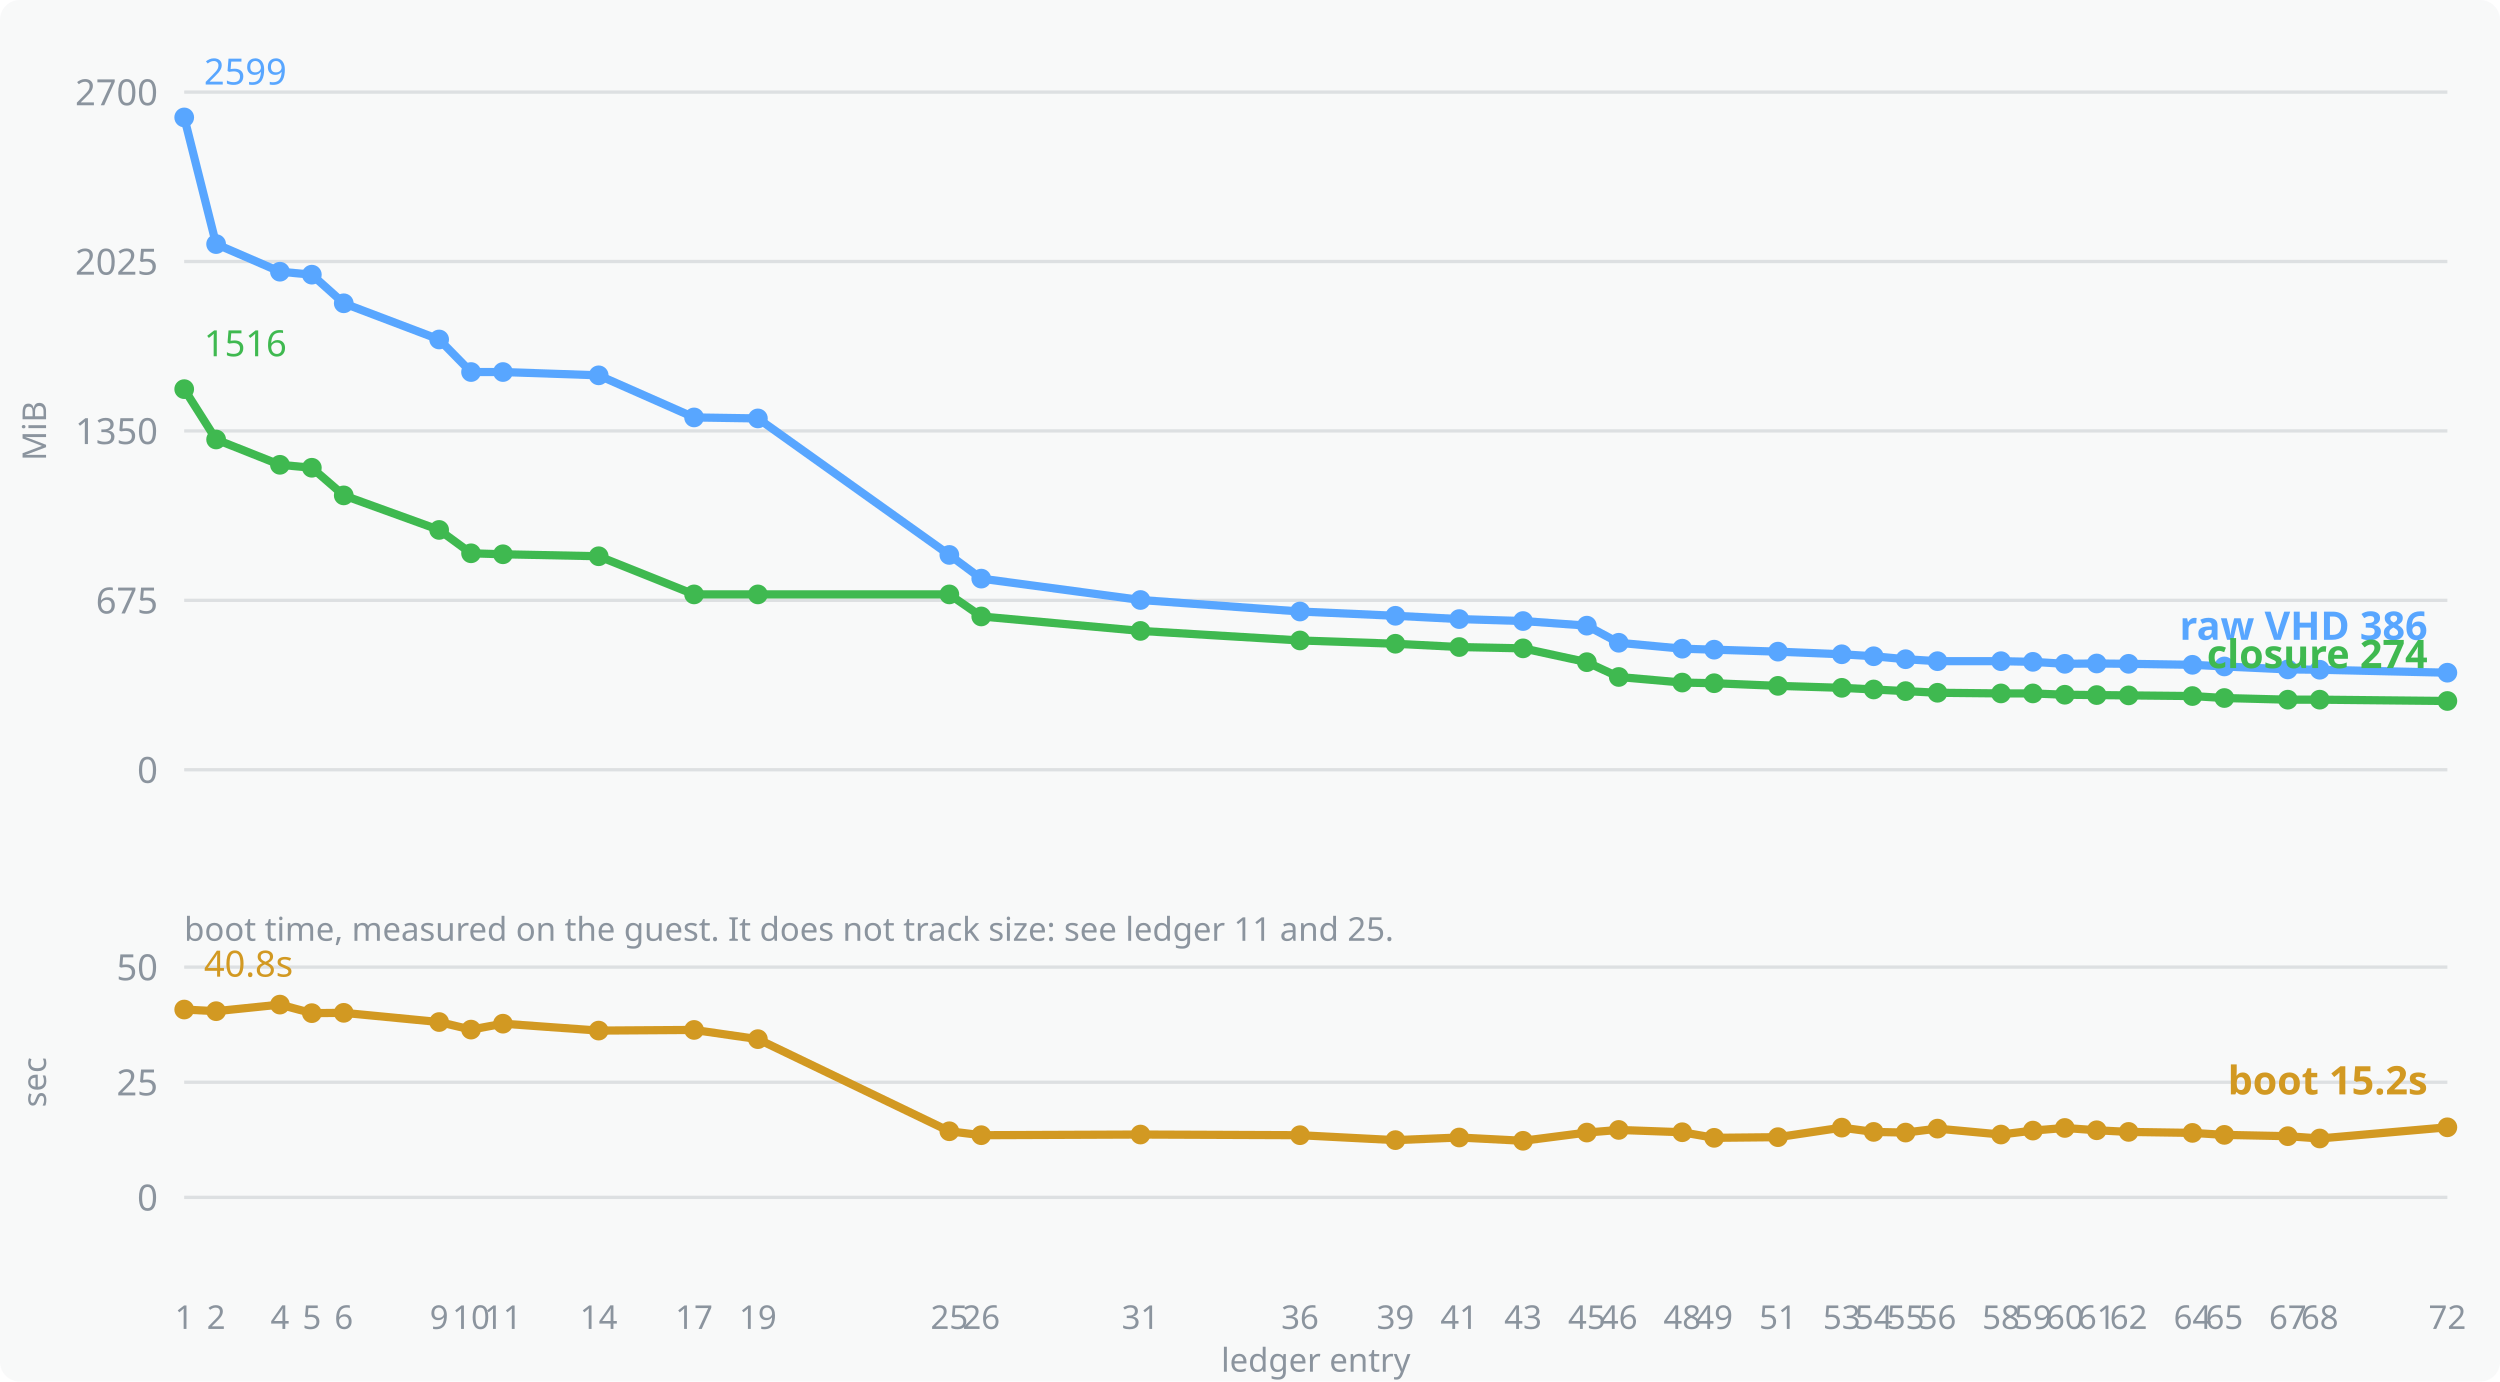
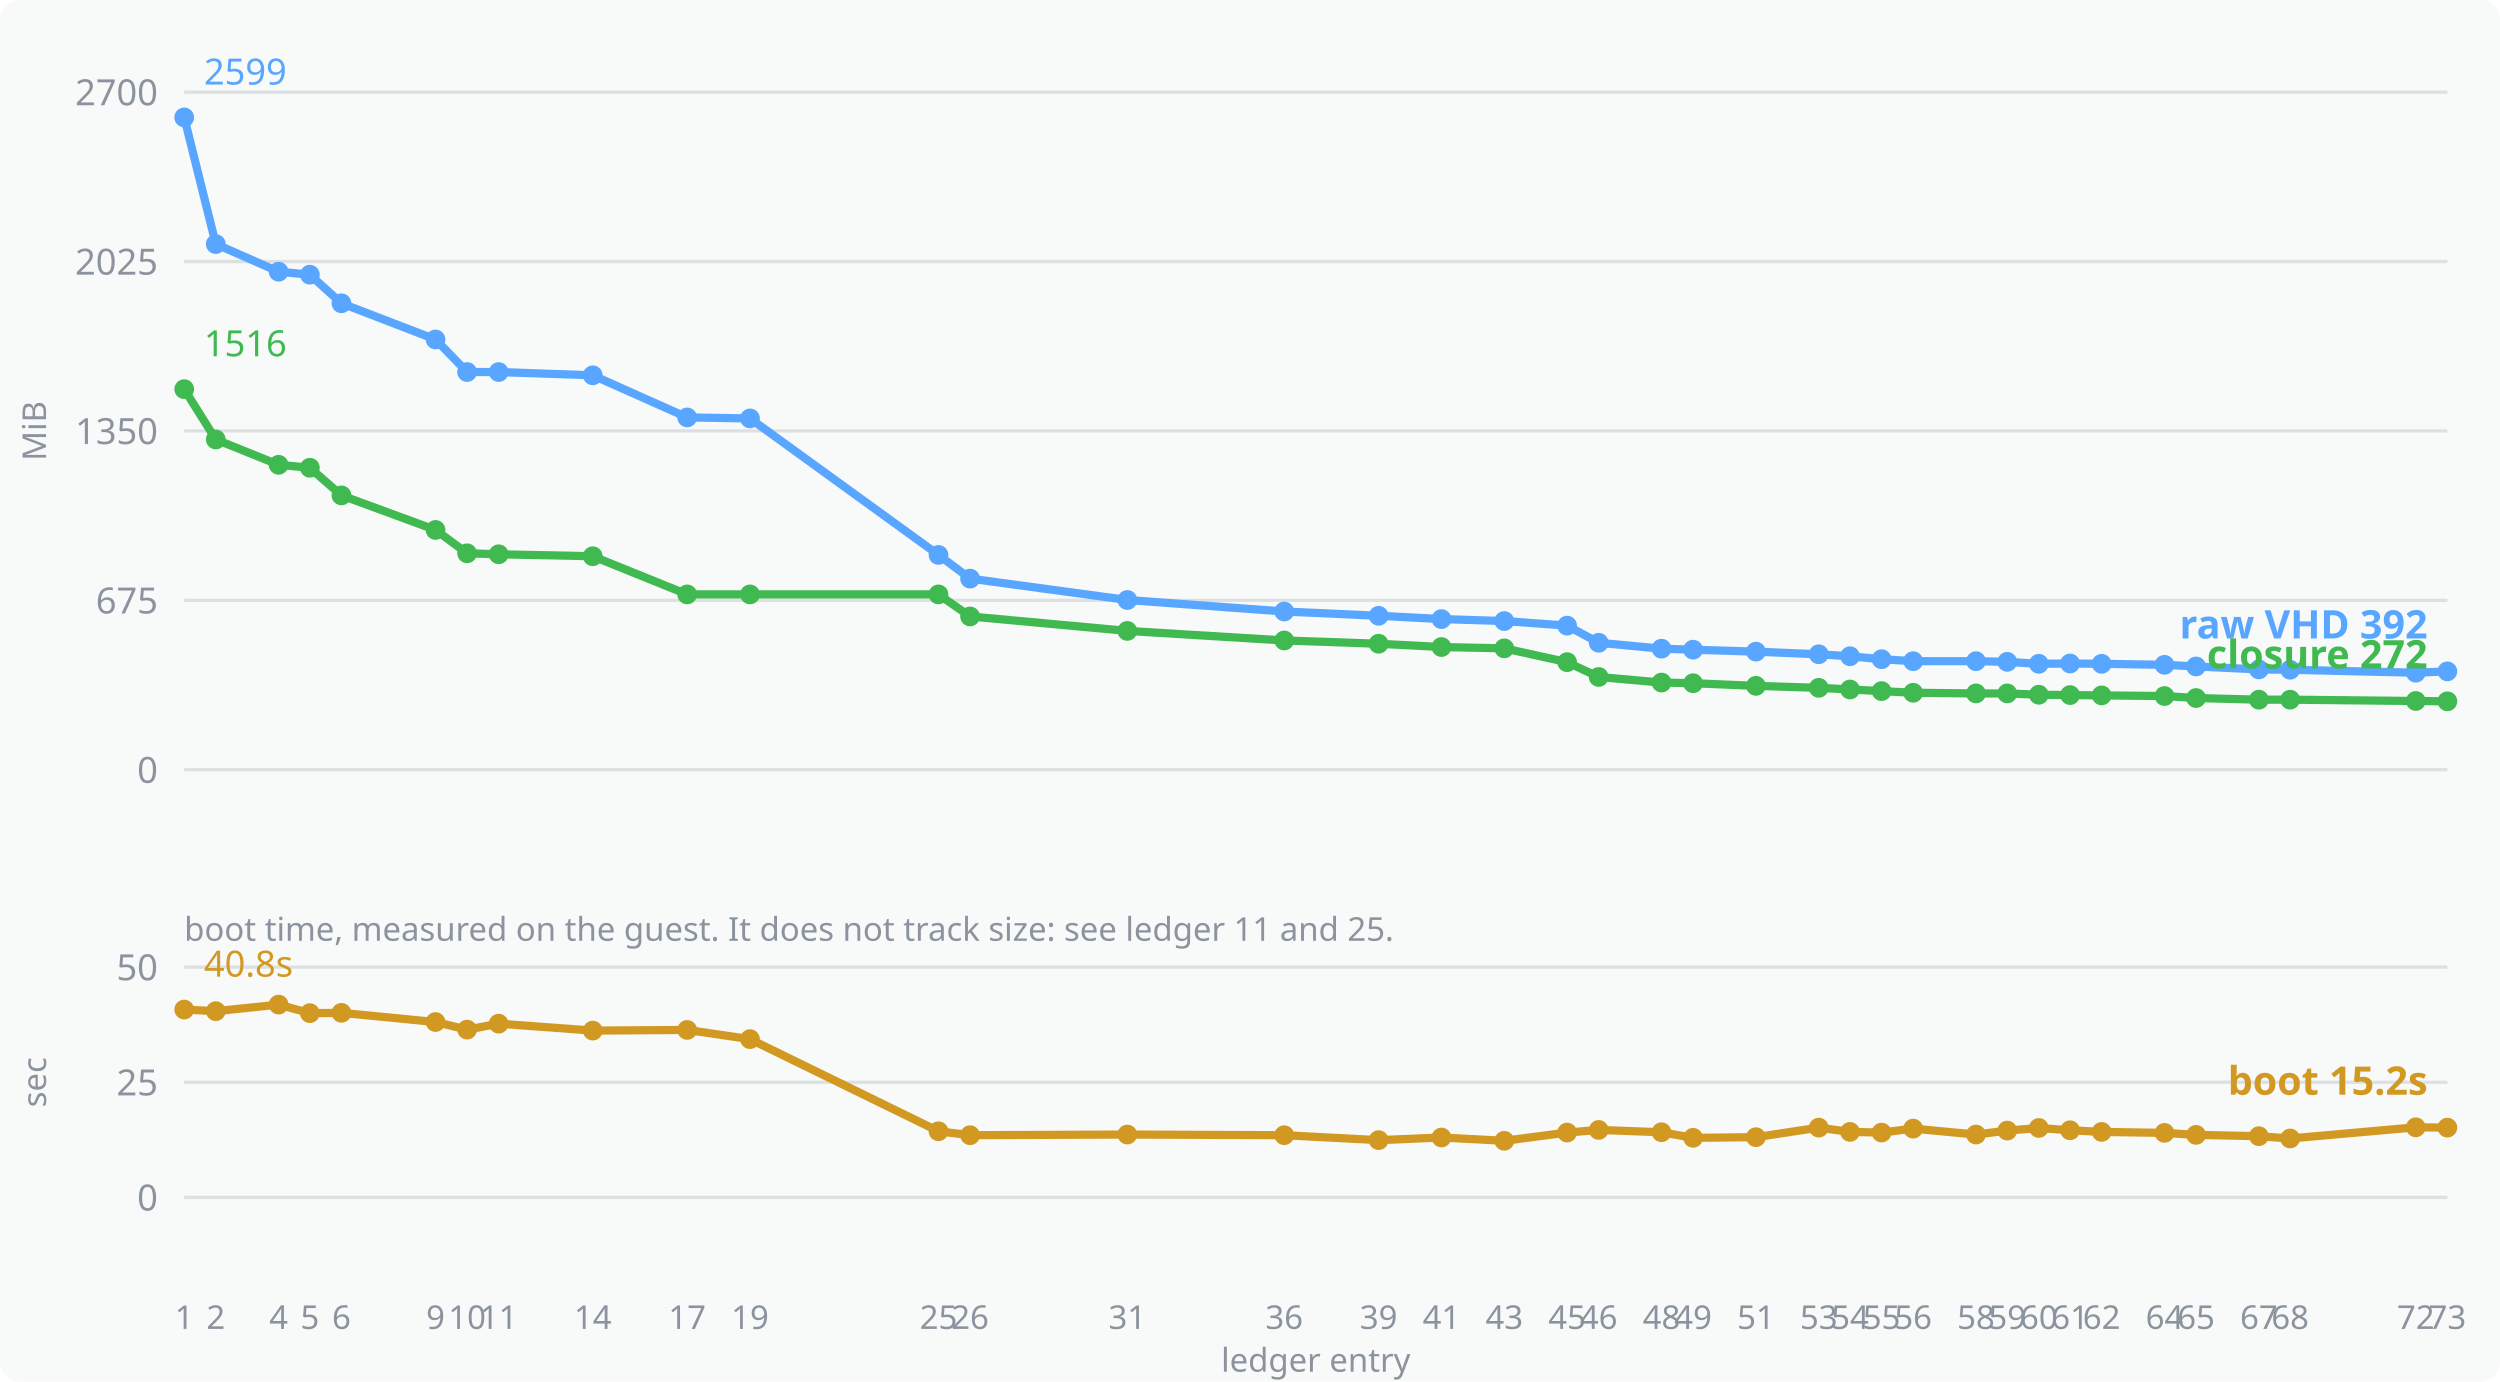
<svg xmlns="http://www.w3.org/2000/svg" viewBox="0 0 760 420" width="760" height="420" font-family="ui-sans-serif,system-ui,sans-serif">
  <rect width="760" height="420" fill="#8b949e" opacity="0.06" rx="6" />
  <line x1="56" y1="234.0" x2="744" y2="234.0" stroke="#8b949e40" stroke-width="1" />
  <text x="48" y="238.0" fill="#8b949e" font-size="11" text-anchor="end">0</text>
  <line x1="56" y1="182.5" x2="744" y2="182.5" stroke="#8b949e40" stroke-width="1" />
  <text x="48" y="186.5" fill="#8b949e" font-size="11" text-anchor="end">675</text>
  <line x1="56" y1="131.0" x2="744" y2="131.0" stroke="#8b949e40" stroke-width="1" />
  <text x="48" y="135.0" fill="#8b949e" font-size="11" text-anchor="end">1350</text>
  <line x1="56" y1="79.5" x2="744" y2="79.5" stroke="#8b949e40" stroke-width="1" />
  <text x="48" y="83.5" fill="#8b949e" font-size="11" text-anchor="end">2025</text>
  <line x1="56" y1="28.0" x2="744" y2="28.0" stroke="#8b949e40" stroke-width="1" />
  <text x="48" y="32.0" fill="#8b949e" font-size="11" text-anchor="end">2700</text>
  <text x="14" y="131.0" fill="#8b949e" font-size="10" text-anchor="middle" transform="rotate(-90 14 131.0)">MiB</text>
  <line x1="56" y1="364.0" x2="744" y2="364.0" stroke="#8b949e40" stroke-width="1" />
  <text x="48" y="368.0" fill="#8b949e" font-size="11" text-anchor="end">0</text>
  <line x1="56" y1="329.0" x2="744" y2="329.0" stroke="#8b949e40" stroke-width="1" />
  <text x="48" y="333.0" fill="#8b949e" font-size="11" text-anchor="end">25</text>
  <line x1="56" y1="294.0" x2="744" y2="294.0" stroke="#8b949e40" stroke-width="1" />
  <text x="48" y="298.0" fill="#8b949e" font-size="11" text-anchor="end">50</text>
  <text x="14" y="329.0" fill="#8b949e" font-size="10" text-anchor="middle" transform="rotate(-90 14 329.0)">sec</text>
  <text x="56" y="286" fill="#8b949e" font-size="10">boot time, measured on the guest. It does not track size: see ledger 11 and 25.</text>
  <text x="56.0" y="404" fill="#8b949e" font-size="10" text-anchor="middle">1</text>
-   <text x="65.7" y="404" fill="#8b949e" font-size="10" text-anchor="middle">2</text>
-   <text x="85.1" y="404" fill="#8b949e" font-size="10" text-anchor="middle">4</text>
-   <text x="94.8" y="404" fill="#8b949e" font-size="10" text-anchor="middle">5</text>
-   <text x="104.5" y="404" fill="#8b949e" font-size="10" text-anchor="middle">6</text>
-   <text x="133.5" y="404" fill="#8b949e" font-size="10" text-anchor="middle">9</text>
-   <text x="143.2" y="404" fill="#8b949e" font-size="10" text-anchor="middle">10</text>
-   <text x="152.9" y="404" fill="#8b949e" font-size="10" text-anchor="middle">11</text>
-   <text x="182.0" y="404" fill="#8b949e" font-size="10" text-anchor="middle">14</text>
-   <text x="211.0" y="404" fill="#8b949e" font-size="10" text-anchor="middle">17</text>
-   <text x="230.4" y="404" fill="#8b949e" font-size="10" text-anchor="middle">19</text>
-   <text x="288.6" y="404" fill="#8b949e" font-size="10" text-anchor="middle">25</text>
-   <text x="298.3" y="404" fill="#8b949e" font-size="10" text-anchor="middle">26</text>
-   <text x="346.7" y="404" fill="#8b949e" font-size="10" text-anchor="middle">31</text>
-   <text x="395.2" y="404" fill="#8b949e" font-size="10" text-anchor="middle">36</text>
-   <text x="424.2" y="404" fill="#8b949e" font-size="10" text-anchor="middle">39</text>
-   <text x="443.6" y="404" fill="#8b949e" font-size="10" text-anchor="middle">41</text>
-   <text x="463.0" y="404" fill="#8b949e" font-size="10" text-anchor="middle">43</text>
-   <text x="482.4" y="404" fill="#8b949e" font-size="10" text-anchor="middle">45</text>
-   <text x="492.1" y="404" fill="#8b949e" font-size="10" text-anchor="middle">46</text>
-   <text x="511.4" y="404" fill="#8b949e" font-size="10" text-anchor="middle">48</text>
-   <text x="521.1" y="404" fill="#8b949e" font-size="10" text-anchor="middle">49</text>
-   <text x="540.5" y="404" fill="#8b949e" font-size="10" text-anchor="middle">51</text>
-   <text x="559.9" y="404" fill="#8b949e" font-size="10" text-anchor="middle">53</text>
-   <text x="569.6" y="404" fill="#8b949e" font-size="10" text-anchor="middle">54</text>
-   <text x="579.3" y="404" fill="#8b949e" font-size="10" text-anchor="middle">55</text>
-   <text x="589.0" y="404" fill="#8b949e" font-size="10" text-anchor="middle">56</text>
-   <text x="608.3" y="404" fill="#8b949e" font-size="10" text-anchor="middle">58</text>
-   <text x="618.0" y="404" fill="#8b949e" font-size="10" text-anchor="middle">59</text>
-   <text x="627.7" y="404" fill="#8b949e" font-size="10" text-anchor="middle">60</text>
-   <text x="637.4" y="404" fill="#8b949e" font-size="10" text-anchor="middle">61</text>
-   <text x="647.1" y="404" fill="#8b949e" font-size="10" text-anchor="middle">62</text>
-   <text x="666.5" y="404" fill="#8b949e" font-size="10" text-anchor="middle">64</text>
-   <text x="676.2" y="404" fill="#8b949e" font-size="10" text-anchor="middle">65</text>
-   <text x="695.5" y="404" fill="#8b949e" font-size="10" text-anchor="middle">67</text>
-   <text x="705.2" y="404" fill="#8b949e" font-size="10" text-anchor="middle">68</text>
-   <text x="744.0" y="404" fill="#8b949e" font-size="10" text-anchor="middle">72</text>
+   <text x="65.6" y="404" fill="#8b949e" font-size="10" text-anchor="middle">2</text>
+   <text x="84.7" y="404" fill="#8b949e" font-size="10" text-anchor="middle">4</text>
+   <text x="94.2" y="404" fill="#8b949e" font-size="10" text-anchor="middle">5</text>
+   <text x="103.8" y="404" fill="#8b949e" font-size="10" text-anchor="middle">6</text>
+   <text x="132.4" y="404" fill="#8b949e" font-size="10" text-anchor="middle">9</text>
+   <text x="142.0" y="404" fill="#8b949e" font-size="10" text-anchor="middle">10</text>
+   <text x="151.6" y="404" fill="#8b949e" font-size="10" text-anchor="middle">11</text>
+   <text x="180.2" y="404" fill="#8b949e" font-size="10" text-anchor="middle">14</text>
+   <text x="208.9" y="404" fill="#8b949e" font-size="10" text-anchor="middle">17</text>
+   <text x="228.0" y="404" fill="#8b949e" font-size="10" text-anchor="middle">19</text>
+   <text x="285.3" y="404" fill="#8b949e" font-size="10" text-anchor="middle">25</text>
+   <text x="294.9" y="404" fill="#8b949e" font-size="10" text-anchor="middle">26</text>
+   <text x="342.7" y="404" fill="#8b949e" font-size="10" text-anchor="middle">31</text>
+   <text x="390.4" y="404" fill="#8b949e" font-size="10" text-anchor="middle">36</text>
+   <text x="419.1" y="404" fill="#8b949e" font-size="10" text-anchor="middle">39</text>
+   <text x="438.2" y="404" fill="#8b949e" font-size="10" text-anchor="middle">41</text>
+   <text x="457.3" y="404" fill="#8b949e" font-size="10" text-anchor="middle">43</text>
+   <text x="476.4" y="404" fill="#8b949e" font-size="10" text-anchor="middle">45</text>
+   <text x="486.0" y="404" fill="#8b949e" font-size="10" text-anchor="middle">46</text>
+   <text x="505.1" y="404" fill="#8b949e" font-size="10" text-anchor="middle">48</text>
+   <text x="514.7" y="404" fill="#8b949e" font-size="10" text-anchor="middle">49</text>
+   <text x="533.8" y="404" fill="#8b949e" font-size="10" text-anchor="middle">51</text>
+   <text x="552.9" y="404" fill="#8b949e" font-size="10" text-anchor="middle">53</text>
+   <text x="562.4" y="404" fill="#8b949e" font-size="10" text-anchor="middle">54</text>
+   <text x="572.0" y="404" fill="#8b949e" font-size="10" text-anchor="middle">55</text>
+   <text x="581.6" y="404" fill="#8b949e" font-size="10" text-anchor="middle">56</text>
+   <text x="600.7" y="404" fill="#8b949e" font-size="10" text-anchor="middle">58</text>
+   <text x="610.2" y="404" fill="#8b949e" font-size="10" text-anchor="middle">59</text>
+   <text x="619.8" y="404" fill="#8b949e" font-size="10" text-anchor="middle">60</text>
+   <text x="629.3" y="404" fill="#8b949e" font-size="10" text-anchor="middle">61</text>
+   <text x="638.9" y="404" fill="#8b949e" font-size="10" text-anchor="middle">62</text>
+   <text x="658.0" y="404" fill="#8b949e" font-size="10" text-anchor="middle">64</text>
+   <text x="667.6" y="404" fill="#8b949e" font-size="10" text-anchor="middle">65</text>
+   <text x="686.7" y="404" fill="#8b949e" font-size="10" text-anchor="middle">67</text>
+   <text x="696.2" y="404" fill="#8b949e" font-size="10" text-anchor="middle">68</text>
+   <text x="734.4" y="404" fill="#8b949e" font-size="10" text-anchor="middle">72</text>
+   <text x="744.0" y="404" fill="#8b949e" font-size="10" text-anchor="middle">73</text>
  <text x="400.0" y="417" fill="#8b949e" font-size="10" text-anchor="middle">ledger entry</text>
-   <path d="M56.0,35.7 L65.7,74.2 L85.1,82.6 L94.8,83.5 L104.5,92.2 L133.5,103.2 L143.2,113.1 L152.9,113.1 L182.0,114.1 L211.0,126.9 L230.4,127.2 L288.6,168.7 L298.3,175.9 L346.7,182.4 L395.2,185.9 L424.2,187.2 L443.6,188.2 L463.0,188.8 L482.4,190.2 L492.1,195.4 L511.4,197.2 L521.1,197.5 L540.5,198.1 L559.9,198.9 L569.6,199.5 L579.3,200.4 L589.0,201.0 L608.3,201.0 L618.0,201.2 L627.7,201.8 L637.4,201.7 L647.1,201.8 L666.5,202.1 L676.2,202.6 L695.5,203.5 L705.2,203.6 L744.0,204.5" fill="none" stroke="#58a6ff" stroke-width="2.5" stroke-linejoin="round" stroke-linecap="round" />
+   <path d="M56.0,35.7 L65.6,74.2 L84.7,82.6 L94.2,83.5 L103.8,92.2 L132.4,103.2 L142.0,113.1 L151.6,113.1 L180.2,114.1 L208.9,126.9 L228.0,127.2 L285.3,168.7 L294.9,175.9 L342.7,182.4 L390.4,185.9 L419.1,187.2 L438.2,188.2 L457.3,188.8 L476.4,190.2 L486.0,195.4 L505.1,197.2 L514.7,197.5 L533.8,198.1 L552.9,198.9 L562.4,199.5 L572.0,200.4 L581.6,201.0 L600.7,201.0 L610.2,201.2 L619.8,201.8 L629.3,201.7 L638.9,201.8 L658.0,202.1 L667.6,202.6 L686.7,203.5 L696.2,203.6 L734.4,204.5 L744.0,204.1" fill="none" stroke="#58a6ff" stroke-width="2.5" stroke-linejoin="round" stroke-linecap="round" />
  <circle cx="56.0" cy="35.7" r="3" fill="#58a6ff" />
-   <circle cx="65.7" cy="74.2" r="3" fill="#58a6ff" />
-   <circle cx="85.1" cy="82.6" r="3" fill="#58a6ff" />
-   <circle cx="94.8" cy="83.5" r="3" fill="#58a6ff" />
-   <circle cx="104.5" cy="92.2" r="3" fill="#58a6ff" />
-   <circle cx="133.5" cy="103.2" r="3" fill="#58a6ff" />
-   <circle cx="143.2" cy="113.1" r="3" fill="#58a6ff" />
-   <circle cx="152.9" cy="113.1" r="3" fill="#58a6ff" />
-   <circle cx="182.0" cy="114.1" r="3" fill="#58a6ff" />
-   <circle cx="211.0" cy="126.9" r="3" fill="#58a6ff" />
-   <circle cx="230.4" cy="127.2" r="3" fill="#58a6ff" />
-   <circle cx="288.6" cy="168.7" r="3" fill="#58a6ff" />
-   <circle cx="298.3" cy="175.9" r="3" fill="#58a6ff" />
-   <circle cx="346.7" cy="182.4" r="3" fill="#58a6ff" />
-   <circle cx="395.2" cy="185.9" r="3" fill="#58a6ff" />
-   <circle cx="424.2" cy="187.2" r="3" fill="#58a6ff" />
-   <circle cx="443.6" cy="188.2" r="3" fill="#58a6ff" />
-   <circle cx="463.0" cy="188.8" r="3" fill="#58a6ff" />
-   <circle cx="482.4" cy="190.2" r="3" fill="#58a6ff" />
-   <circle cx="492.1" cy="195.4" r="3" fill="#58a6ff" />
-   <circle cx="511.4" cy="197.2" r="3" fill="#58a6ff" />
-   <circle cx="521.1" cy="197.5" r="3" fill="#58a6ff" />
-   <circle cx="540.5" cy="198.1" r="3" fill="#58a6ff" />
-   <circle cx="559.9" cy="198.9" r="3" fill="#58a6ff" />
-   <circle cx="569.6" cy="199.5" r="3" fill="#58a6ff" />
-   <circle cx="579.3" cy="200.4" r="3" fill="#58a6ff" />
-   <circle cx="589.0" cy="201.0" r="3" fill="#58a6ff" />
-   <circle cx="608.3" cy="201.0" r="3" fill="#58a6ff" />
-   <circle cx="618.0" cy="201.2" r="3" fill="#58a6ff" />
-   <circle cx="627.7" cy="201.8" r="3" fill="#58a6ff" />
-   <circle cx="637.4" cy="201.7" r="3" fill="#58a6ff" />
-   <circle cx="647.1" cy="201.8" r="3" fill="#58a6ff" />
-   <circle cx="666.5" cy="202.1" r="3" fill="#58a6ff" />
-   <circle cx="676.2" cy="202.6" r="3" fill="#58a6ff" />
-   <circle cx="695.5" cy="203.5" r="3" fill="#58a6ff" />
-   <circle cx="705.2" cy="203.6" r="3" fill="#58a6ff" />
-   <circle cx="744.0" cy="204.5" r="3" fill="#58a6ff" />
-   <path d="M56.0,118.3 L65.7,133.6 L85.1,141.3 L94.8,142.2 L104.5,150.6 L133.5,161.1 L143.2,168.2 L152.9,168.5 L182.0,169.1 L211.0,180.7 L230.4,180.7 L288.6,180.7 L298.3,187.4 L346.7,191.8 L395.2,194.7 L424.2,195.7 L443.6,196.7 L463.0,197.1 L482.4,201.3 L492.1,205.8 L511.4,207.5 L521.1,207.7 L540.5,208.5 L559.9,209.1 L569.6,209.6 L579.3,210.1 L589.0,210.6 L608.3,210.8 L618.0,210.8 L627.7,211.2 L637.4,211.3 L647.1,211.4 L666.5,211.6 L676.2,212.2 L695.5,212.7 L705.2,212.7 L744.0,213.1" fill="none" stroke="#3fb950" stroke-width="2.5" stroke-linejoin="round" stroke-linecap="round" />
+   <circle cx="65.6" cy="74.2" r="3" fill="#58a6ff" />
+   <circle cx="84.7" cy="82.6" r="3" fill="#58a6ff" />
+   <circle cx="94.2" cy="83.5" r="3" fill="#58a6ff" />
+   <circle cx="103.8" cy="92.2" r="3" fill="#58a6ff" />
+   <circle cx="132.4" cy="103.2" r="3" fill="#58a6ff" />
+   <circle cx="142.0" cy="113.1" r="3" fill="#58a6ff" />
+   <circle cx="151.6" cy="113.1" r="3" fill="#58a6ff" />
+   <circle cx="180.2" cy="114.1" r="3" fill="#58a6ff" />
+   <circle cx="208.9" cy="126.9" r="3" fill="#58a6ff" />
+   <circle cx="228.0" cy="127.2" r="3" fill="#58a6ff" />
+   <circle cx="285.3" cy="168.7" r="3" fill="#58a6ff" />
+   <circle cx="294.9" cy="175.9" r="3" fill="#58a6ff" />
+   <circle cx="342.7" cy="182.4" r="3" fill="#58a6ff" />
+   <circle cx="390.4" cy="185.9" r="3" fill="#58a6ff" />
+   <circle cx="419.1" cy="187.2" r="3" fill="#58a6ff" />
+   <circle cx="438.2" cy="188.2" r="3" fill="#58a6ff" />
+   <circle cx="457.3" cy="188.8" r="3" fill="#58a6ff" />
+   <circle cx="476.4" cy="190.2" r="3" fill="#58a6ff" />
+   <circle cx="486.0" cy="195.4" r="3" fill="#58a6ff" />
+   <circle cx="505.1" cy="197.2" r="3" fill="#58a6ff" />
+   <circle cx="514.7" cy="197.5" r="3" fill="#58a6ff" />
+   <circle cx="533.8" cy="198.1" r="3" fill="#58a6ff" />
+   <circle cx="552.9" cy="198.9" r="3" fill="#58a6ff" />
+   <circle cx="562.4" cy="199.5" r="3" fill="#58a6ff" />
+   <circle cx="572.0" cy="200.4" r="3" fill="#58a6ff" />
+   <circle cx="581.6" cy="201.0" r="3" fill="#58a6ff" />
+   <circle cx="600.7" cy="201.0" r="3" fill="#58a6ff" />
+   <circle cx="610.2" cy="201.2" r="3" fill="#58a6ff" />
+   <circle cx="619.8" cy="201.8" r="3" fill="#58a6ff" />
+   <circle cx="629.3" cy="201.7" r="3" fill="#58a6ff" />
+   <circle cx="638.9" cy="201.8" r="3" fill="#58a6ff" />
+   <circle cx="658.0" cy="202.1" r="3" fill="#58a6ff" />
+   <circle cx="667.6" cy="202.6" r="3" fill="#58a6ff" />
+   <circle cx="686.7" cy="203.5" r="3" fill="#58a6ff" />
+   <circle cx="696.2" cy="203.6" r="3" fill="#58a6ff" />
+   <circle cx="734.4" cy="204.5" r="3" fill="#58a6ff" />
+   <circle cx="744.0" cy="204.1" r="3" fill="#58a6ff" />
+   <path d="M56.0,118.3 L65.6,133.6 L84.7,141.3 L94.2,142.2 L103.8,150.6 L132.4,161.1 L142.0,168.2 L151.6,168.5 L180.2,169.1 L208.9,180.7 L228.0,180.7 L285.3,180.7 L294.9,187.4 L342.7,191.8 L390.4,194.7 L419.1,195.7 L438.2,196.7 L457.3,197.1 L476.4,201.3 L486.0,205.8 L505.1,207.5 L514.7,207.7 L533.8,208.5 L552.9,209.1 L562.4,209.6 L572.0,210.1 L581.6,210.6 L600.7,210.8 L610.2,210.8 L619.8,211.2 L629.3,211.3 L638.9,211.4 L658.0,211.6 L667.6,212.2 L686.7,212.7 L696.2,212.7 L734.4,213.1 L744.0,213.2" fill="none" stroke="#3fb950" stroke-width="2.5" stroke-linejoin="round" stroke-linecap="round" />
  <circle cx="56.0" cy="118.3" r="3" fill="#3fb950" />
-   <circle cx="65.7" cy="133.6" r="3" fill="#3fb950" />
-   <circle cx="85.1" cy="141.3" r="3" fill="#3fb950" />
-   <circle cx="94.8" cy="142.2" r="3" fill="#3fb950" />
-   <circle cx="104.5" cy="150.6" r="3" fill="#3fb950" />
-   <circle cx="133.5" cy="161.1" r="3" fill="#3fb950" />
-   <circle cx="143.2" cy="168.2" r="3" fill="#3fb950" />
-   <circle cx="152.9" cy="168.5" r="3" fill="#3fb950" />
-   <circle cx="182.0" cy="169.1" r="3" fill="#3fb950" />
-   <circle cx="211.0" cy="180.7" r="3" fill="#3fb950" />
-   <circle cx="230.4" cy="180.7" r="3" fill="#3fb950" />
-   <circle cx="288.6" cy="180.7" r="3" fill="#3fb950" />
-   <circle cx="298.3" cy="187.4" r="3" fill="#3fb950" />
-   <circle cx="346.7" cy="191.8" r="3" fill="#3fb950" />
-   <circle cx="395.2" cy="194.7" r="3" fill="#3fb950" />
-   <circle cx="424.2" cy="195.7" r="3" fill="#3fb950" />
-   <circle cx="443.6" cy="196.7" r="3" fill="#3fb950" />
-   <circle cx="463.0" cy="197.1" r="3" fill="#3fb950" />
-   <circle cx="482.4" cy="201.3" r="3" fill="#3fb950" />
-   <circle cx="492.1" cy="205.8" r="3" fill="#3fb950" />
-   <circle cx="511.4" cy="207.5" r="3" fill="#3fb950" />
-   <circle cx="521.1" cy="207.7" r="3" fill="#3fb950" />
-   <circle cx="540.5" cy="208.5" r="3" fill="#3fb950" />
-   <circle cx="559.9" cy="209.1" r="3" fill="#3fb950" />
-   <circle cx="569.6" cy="209.6" r="3" fill="#3fb950" />
-   <circle cx="579.3" cy="210.1" r="3" fill="#3fb950" />
-   <circle cx="589.0" cy="210.6" r="3" fill="#3fb950" />
-   <circle cx="608.3" cy="210.8" r="3" fill="#3fb950" />
-   <circle cx="618.0" cy="210.8" r="3" fill="#3fb950" />
-   <circle cx="627.7" cy="211.2" r="3" fill="#3fb950" />
-   <circle cx="637.4" cy="211.3" r="3" fill="#3fb950" />
-   <circle cx="647.1" cy="211.4" r="3" fill="#3fb950" />
-   <circle cx="666.5" cy="211.6" r="3" fill="#3fb950" />
-   <circle cx="676.2" cy="212.2" r="3" fill="#3fb950" />
-   <circle cx="695.5" cy="212.7" r="3" fill="#3fb950" />
-   <circle cx="705.2" cy="212.7" r="3" fill="#3fb950" />
-   <circle cx="744.0" cy="213.1" r="3" fill="#3fb950" />
-   <path d="M56.0,306.9 L65.7,307.4 L85.1,305.4 L94.8,308.0 L104.5,307.9 L133.5,310.7 L143.2,313.0 L152.9,311.2 L182.0,313.3 L211.0,313.1 L230.4,315.9 L288.6,343.9 L298.3,345.1 L346.7,344.9 L395.2,345.1 L424.2,346.6 L443.6,345.8 L463.0,346.8 L482.4,344.3 L492.1,343.5 L511.4,344.2 L521.1,345.9 L540.5,345.7 L559.9,342.8 L569.6,344.1 L579.3,344.3 L589.0,343.1 L608.3,344.9 L618.0,343.7 L627.7,342.9 L637.4,343.6 L647.1,344.1 L666.5,344.4 L676.2,345.0 L695.5,345.4 L705.2,346.1 L744.0,342.7" fill="none" stroke="#d29922" stroke-width="2.5" stroke-linejoin="round" stroke-linecap="round" />
+   <circle cx="65.6" cy="133.6" r="3" fill="#3fb950" />
+   <circle cx="84.7" cy="141.3" r="3" fill="#3fb950" />
+   <circle cx="94.2" cy="142.2" r="3" fill="#3fb950" />
+   <circle cx="103.8" cy="150.6" r="3" fill="#3fb950" />
+   <circle cx="132.4" cy="161.1" r="3" fill="#3fb950" />
+   <circle cx="142.0" cy="168.2" r="3" fill="#3fb950" />
+   <circle cx="151.6" cy="168.5" r="3" fill="#3fb950" />
+   <circle cx="180.2" cy="169.1" r="3" fill="#3fb950" />
+   <circle cx="208.9" cy="180.7" r="3" fill="#3fb950" />
+   <circle cx="228.0" cy="180.7" r="3" fill="#3fb950" />
+   <circle cx="285.3" cy="180.7" r="3" fill="#3fb950" />
+   <circle cx="294.9" cy="187.4" r="3" fill="#3fb950" />
+   <circle cx="342.7" cy="191.8" r="3" fill="#3fb950" />
+   <circle cx="390.4" cy="194.7" r="3" fill="#3fb950" />
+   <circle cx="419.1" cy="195.7" r="3" fill="#3fb950" />
+   <circle cx="438.2" cy="196.7" r="3" fill="#3fb950" />
+   <circle cx="457.3" cy="197.1" r="3" fill="#3fb950" />
+   <circle cx="476.4" cy="201.3" r="3" fill="#3fb950" />
+   <circle cx="486.0" cy="205.8" r="3" fill="#3fb950" />
+   <circle cx="505.1" cy="207.5" r="3" fill="#3fb950" />
+   <circle cx="514.7" cy="207.7" r="3" fill="#3fb950" />
+   <circle cx="533.8" cy="208.5" r="3" fill="#3fb950" />
+   <circle cx="552.9" cy="209.1" r="3" fill="#3fb950" />
+   <circle cx="562.4" cy="209.6" r="3" fill="#3fb950" />
+   <circle cx="572.0" cy="210.1" r="3" fill="#3fb950" />
+   <circle cx="581.6" cy="210.6" r="3" fill="#3fb950" />
+   <circle cx="600.7" cy="210.8" r="3" fill="#3fb950" />
+   <circle cx="610.2" cy="210.8" r="3" fill="#3fb950" />
+   <circle cx="619.8" cy="211.2" r="3" fill="#3fb950" />
+   <circle cx="629.3" cy="211.3" r="3" fill="#3fb950" />
+   <circle cx="638.9" cy="211.4" r="3" fill="#3fb950" />
+   <circle cx="658.0" cy="211.6" r="3" fill="#3fb950" />
+   <circle cx="667.6" cy="212.2" r="3" fill="#3fb950" />
+   <circle cx="686.7" cy="212.7" r="3" fill="#3fb950" />
+   <circle cx="696.2" cy="212.7" r="3" fill="#3fb950" />
+   <circle cx="734.4" cy="213.1" r="3" fill="#3fb950" />
+   <circle cx="744.0" cy="213.2" r="3" fill="#3fb950" />
+   <path d="M56.0,306.9 L65.6,307.4 L84.7,305.4 L94.2,308.0 L103.8,307.9 L132.4,310.7 L142.0,313.0 L151.6,311.2 L180.2,313.3 L208.9,313.1 L228.0,315.9 L285.3,343.9 L294.9,345.1 L342.7,344.9 L390.4,345.1 L419.1,346.6 L438.2,345.8 L457.3,346.8 L476.4,344.3 L486.0,343.5 L505.1,344.2 L514.7,345.9 L533.8,345.7 L552.9,342.8 L562.4,344.1 L572.0,344.3 L581.6,343.1 L600.7,344.9 L610.2,343.7 L619.8,342.9 L629.3,343.6 L638.9,344.1 L658.0,344.4 L667.6,345.0 L686.7,345.4 L696.2,346.1 L734.4,342.7 L744.0,342.8" fill="none" stroke="#d29922" stroke-width="2.5" stroke-linejoin="round" stroke-linecap="round" />
  <circle cx="56.0" cy="306.9" r="3" fill="#d29922" />
-   <circle cx="65.7" cy="307.4" r="3" fill="#d29922" />
-   <circle cx="85.1" cy="305.4" r="3" fill="#d29922" />
-   <circle cx="94.8" cy="308.0" r="3" fill="#d29922" />
-   <circle cx="104.5" cy="307.9" r="3" fill="#d29922" />
-   <circle cx="133.5" cy="310.7" r="3" fill="#d29922" />
-   <circle cx="143.2" cy="313.0" r="3" fill="#d29922" />
-   <circle cx="152.9" cy="311.2" r="3" fill="#d29922" />
-   <circle cx="182.0" cy="313.3" r="3" fill="#d29922" />
-   <circle cx="211.0" cy="313.1" r="3" fill="#d29922" />
-   <circle cx="230.4" cy="315.9" r="3" fill="#d29922" />
-   <circle cx="288.6" cy="343.9" r="3" fill="#d29922" />
-   <circle cx="298.3" cy="345.1" r="3" fill="#d29922" />
-   <circle cx="346.7" cy="344.9" r="3" fill="#d29922" />
-   <circle cx="395.2" cy="345.1" r="3" fill="#d29922" />
-   <circle cx="424.2" cy="346.6" r="3" fill="#d29922" />
-   <circle cx="443.6" cy="345.8" r="3" fill="#d29922" />
-   <circle cx="463.0" cy="346.8" r="3" fill="#d29922" />
-   <circle cx="482.4" cy="344.3" r="3" fill="#d29922" />
-   <circle cx="492.1" cy="343.5" r="3" fill="#d29922" />
-   <circle cx="511.4" cy="344.2" r="3" fill="#d29922" />
-   <circle cx="521.1" cy="345.9" r="3" fill="#d29922" />
-   <circle cx="540.5" cy="345.7" r="3" fill="#d29922" />
-   <circle cx="559.9" cy="342.8" r="3" fill="#d29922" />
-   <circle cx="569.6" cy="344.1" r="3" fill="#d29922" />
-   <circle cx="579.3" cy="344.3" r="3" fill="#d29922" />
-   <circle cx="589.0" cy="343.1" r="3" fill="#d29922" />
-   <circle cx="608.3" cy="344.9" r="3" fill="#d29922" />
-   <circle cx="618.0" cy="343.7" r="3" fill="#d29922" />
-   <circle cx="627.7" cy="342.9" r="3" fill="#d29922" />
-   <circle cx="637.4" cy="343.6" r="3" fill="#d29922" />
-   <circle cx="647.1" cy="344.1" r="3" fill="#d29922" />
-   <circle cx="666.5" cy="344.4" r="3" fill="#d29922" />
-   <circle cx="676.2" cy="345.0" r="3" fill="#d29922" />
-   <circle cx="695.5" cy="345.4" r="3" fill="#d29922" />
-   <circle cx="705.2" cy="346.1" r="3" fill="#d29922" />
-   <circle cx="744.0" cy="342.7" r="3" fill="#d29922" />
-   <text x="738.0" y="194.5" fill="#58a6ff" font-size="12" font-weight="600" text-anchor="end">raw VHD 386</text>
+   <circle cx="65.6" cy="307.4" r="3" fill="#d29922" />
+   <circle cx="84.7" cy="305.4" r="3" fill="#d29922" />
+   <circle cx="94.2" cy="308.0" r="3" fill="#d29922" />
+   <circle cx="103.8" cy="307.9" r="3" fill="#d29922" />
+   <circle cx="132.4" cy="310.7" r="3" fill="#d29922" />
+   <circle cx="142.0" cy="313.0" r="3" fill="#d29922" />
+   <circle cx="151.6" cy="311.2" r="3" fill="#d29922" />
+   <circle cx="180.2" cy="313.3" r="3" fill="#d29922" />
+   <circle cx="208.9" cy="313.1" r="3" fill="#d29922" />
+   <circle cx="228.0" cy="315.9" r="3" fill="#d29922" />
+   <circle cx="285.3" cy="343.9" r="3" fill="#d29922" />
+   <circle cx="294.9" cy="345.1" r="3" fill="#d29922" />
+   <circle cx="342.7" cy="344.9" r="3" fill="#d29922" />
+   <circle cx="390.4" cy="345.1" r="3" fill="#d29922" />
+   <circle cx="419.1" cy="346.6" r="3" fill="#d29922" />
+   <circle cx="438.2" cy="345.8" r="3" fill="#d29922" />
+   <circle cx="457.3" cy="346.8" r="3" fill="#d29922" />
+   <circle cx="476.4" cy="344.3" r="3" fill="#d29922" />
+   <circle cx="486.0" cy="343.5" r="3" fill="#d29922" />
+   <circle cx="505.1" cy="344.2" r="3" fill="#d29922" />
+   <circle cx="514.7" cy="345.9" r="3" fill="#d29922" />
+   <circle cx="533.8" cy="345.7" r="3" fill="#d29922" />
+   <circle cx="552.9" cy="342.8" r="3" fill="#d29922" />
+   <circle cx="562.4" cy="344.1" r="3" fill="#d29922" />
+   <circle cx="572.0" cy="344.3" r="3" fill="#d29922" />
+   <circle cx="581.6" cy="343.1" r="3" fill="#d29922" />
+   <circle cx="600.7" cy="344.9" r="3" fill="#d29922" />
+   <circle cx="610.2" cy="343.7" r="3" fill="#d29922" />
+   <circle cx="619.8" cy="342.9" r="3" fill="#d29922" />
+   <circle cx="629.3" cy="343.6" r="3" fill="#d29922" />
+   <circle cx="638.9" cy="344.1" r="3" fill="#d29922" />
+   <circle cx="658.0" cy="344.4" r="3" fill="#d29922" />
+   <circle cx="667.6" cy="345.0" r="3" fill="#d29922" />
+   <circle cx="686.7" cy="345.4" r="3" fill="#d29922" />
+   <circle cx="696.2" cy="346.1" r="3" fill="#d29922" />
+   <circle cx="734.4" cy="342.7" r="3" fill="#d29922" />
+   <circle cx="744.0" cy="342.8" r="3" fill="#d29922" />
+   <text x="738.0" y="194.1" fill="#58a6ff" font-size="12" font-weight="600" text-anchor="end">raw VHD 392</text>
  <text x="62.0" y="25.7" fill="#58a6ff" font-size="11" text-anchor="start">2599</text>
-   <text x="738.0" y="203.1" fill="#3fb950" font-size="12" font-weight="600" text-anchor="end">closure 274</text>
+   <text x="738.0" y="203.2" fill="#3fb950" font-size="12" font-weight="600" text-anchor="end">closure 272</text>
  <text x="62.0" y="108.3" fill="#3fb950" font-size="11" text-anchor="start">1516</text>
-   <text x="738.0" y="332.7" fill="#d29922" font-size="12" font-weight="600" text-anchor="end">boot 15.2s</text>
+   <text x="738.0" y="332.8" fill="#d29922" font-size="12" font-weight="600" text-anchor="end">boot 15.2s</text>
  <text x="62.0" y="296.9" fill="#d29922" font-size="11" text-anchor="start">40.8s</text>
</svg>
